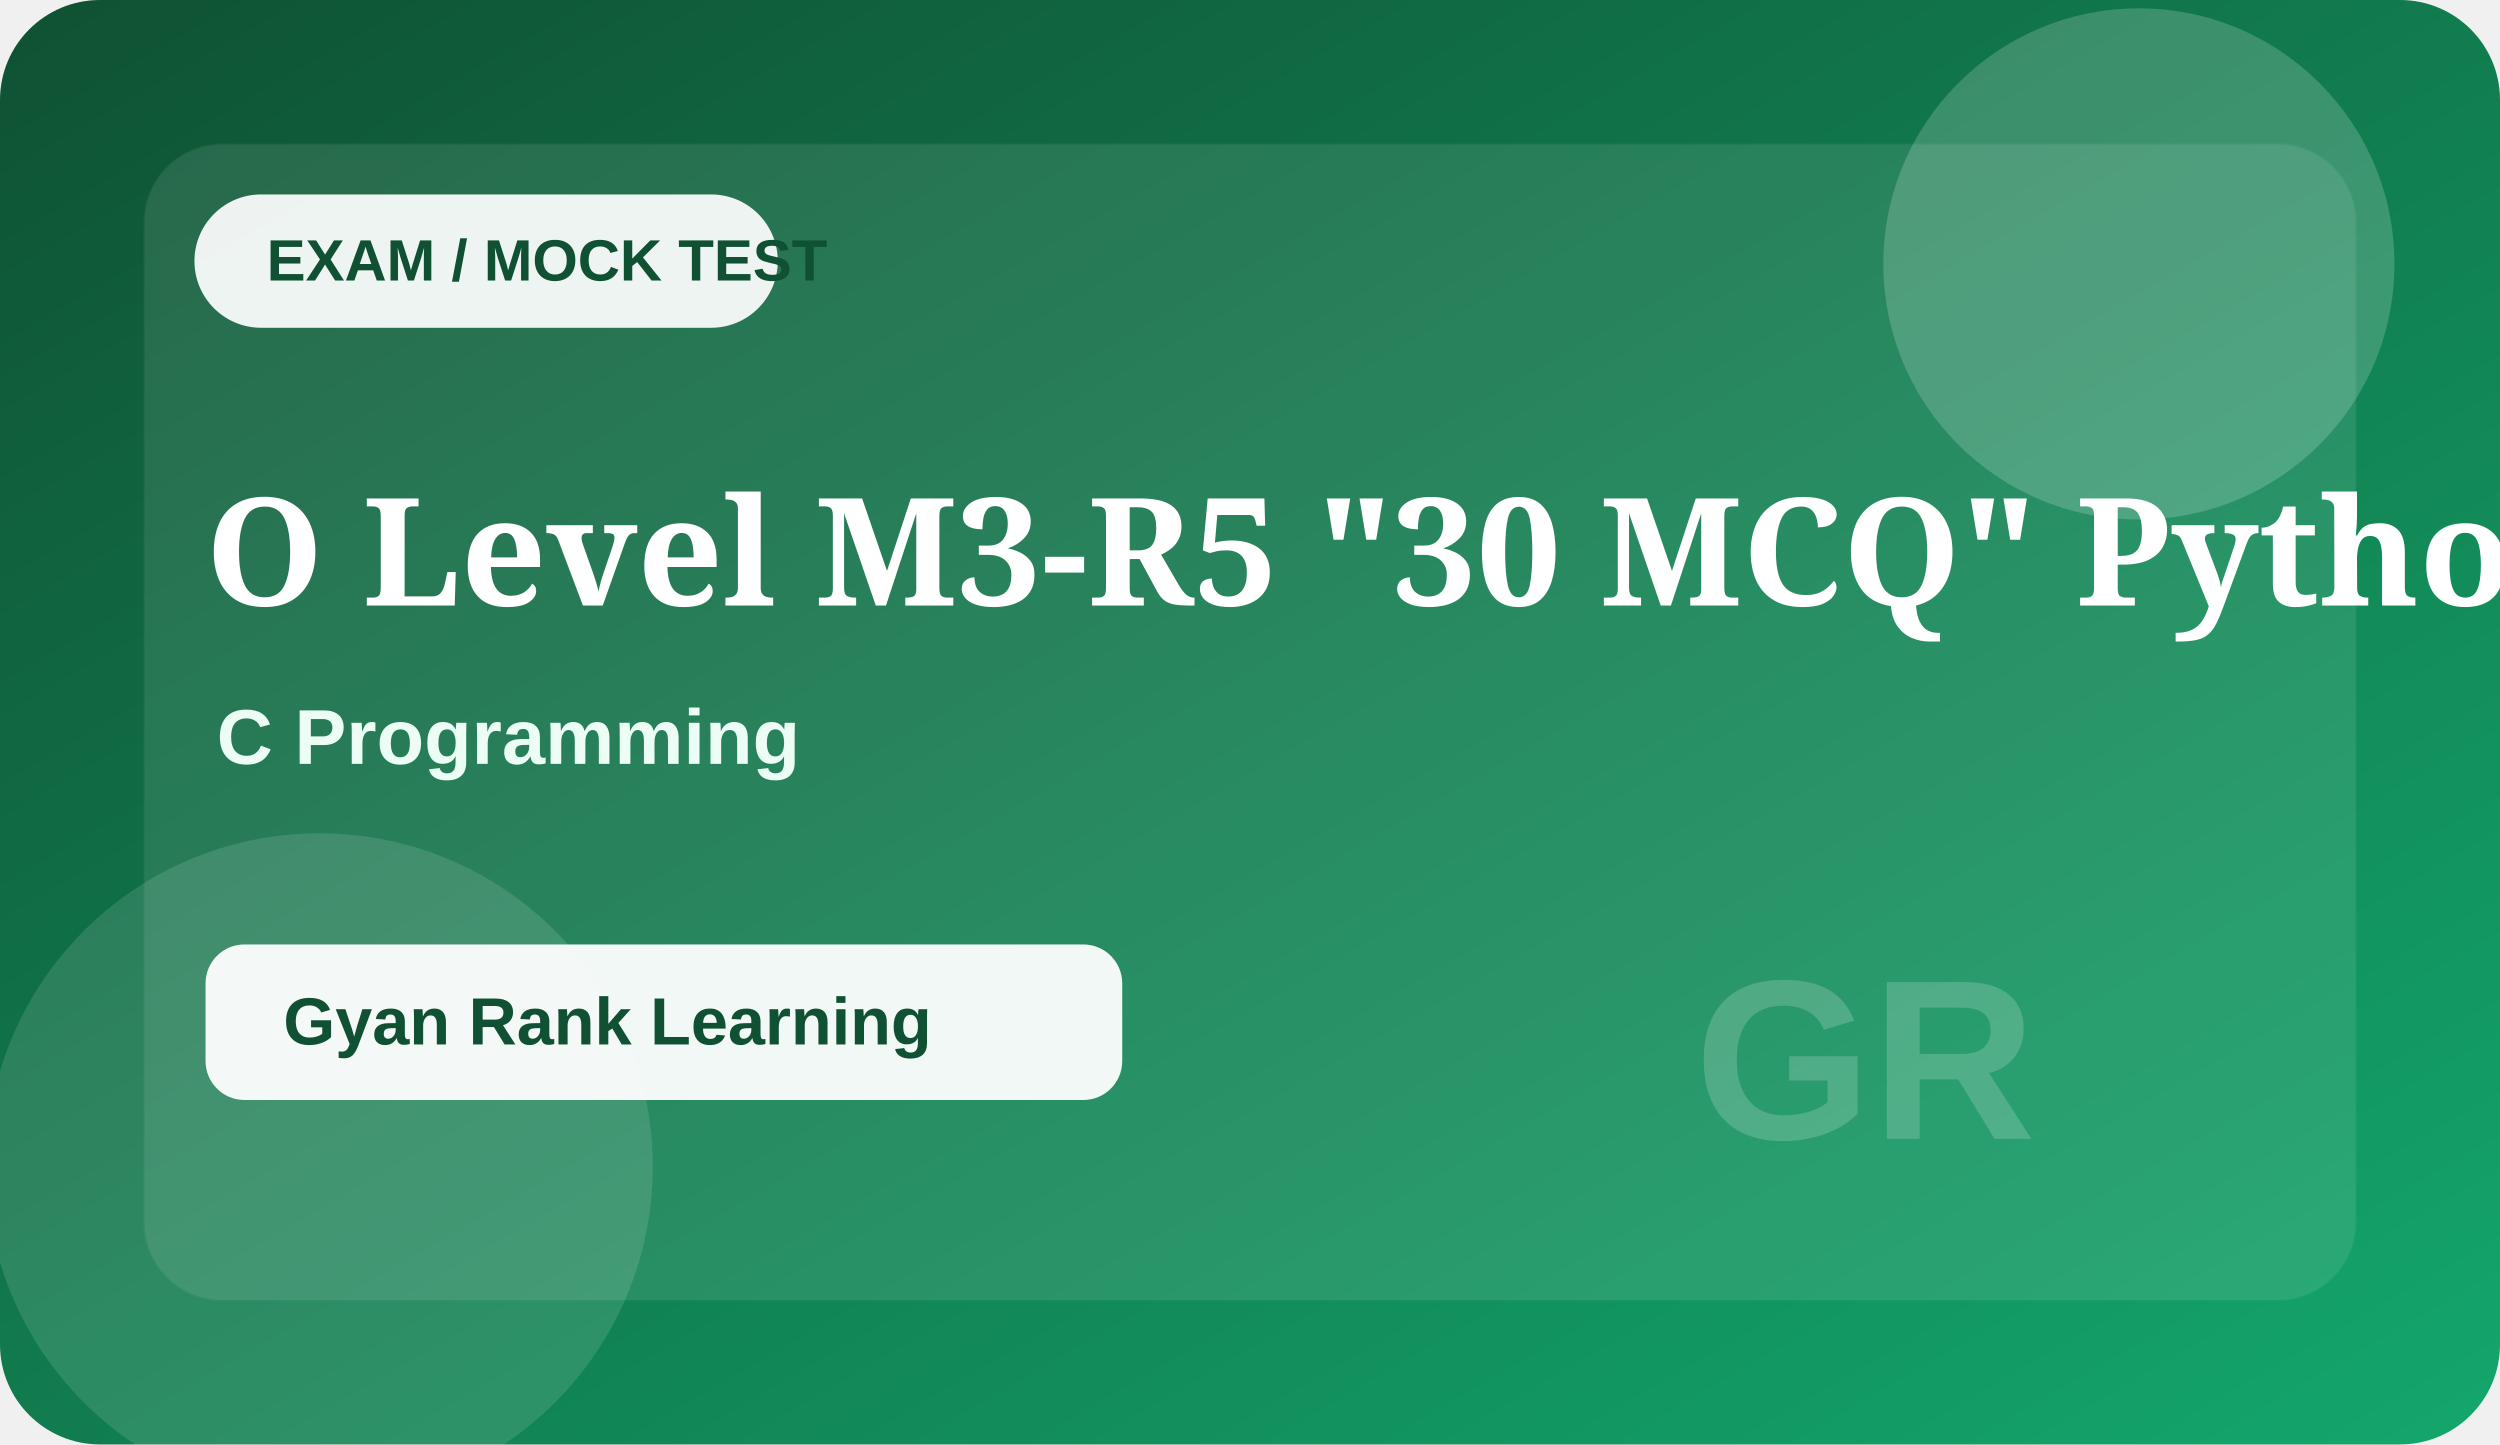
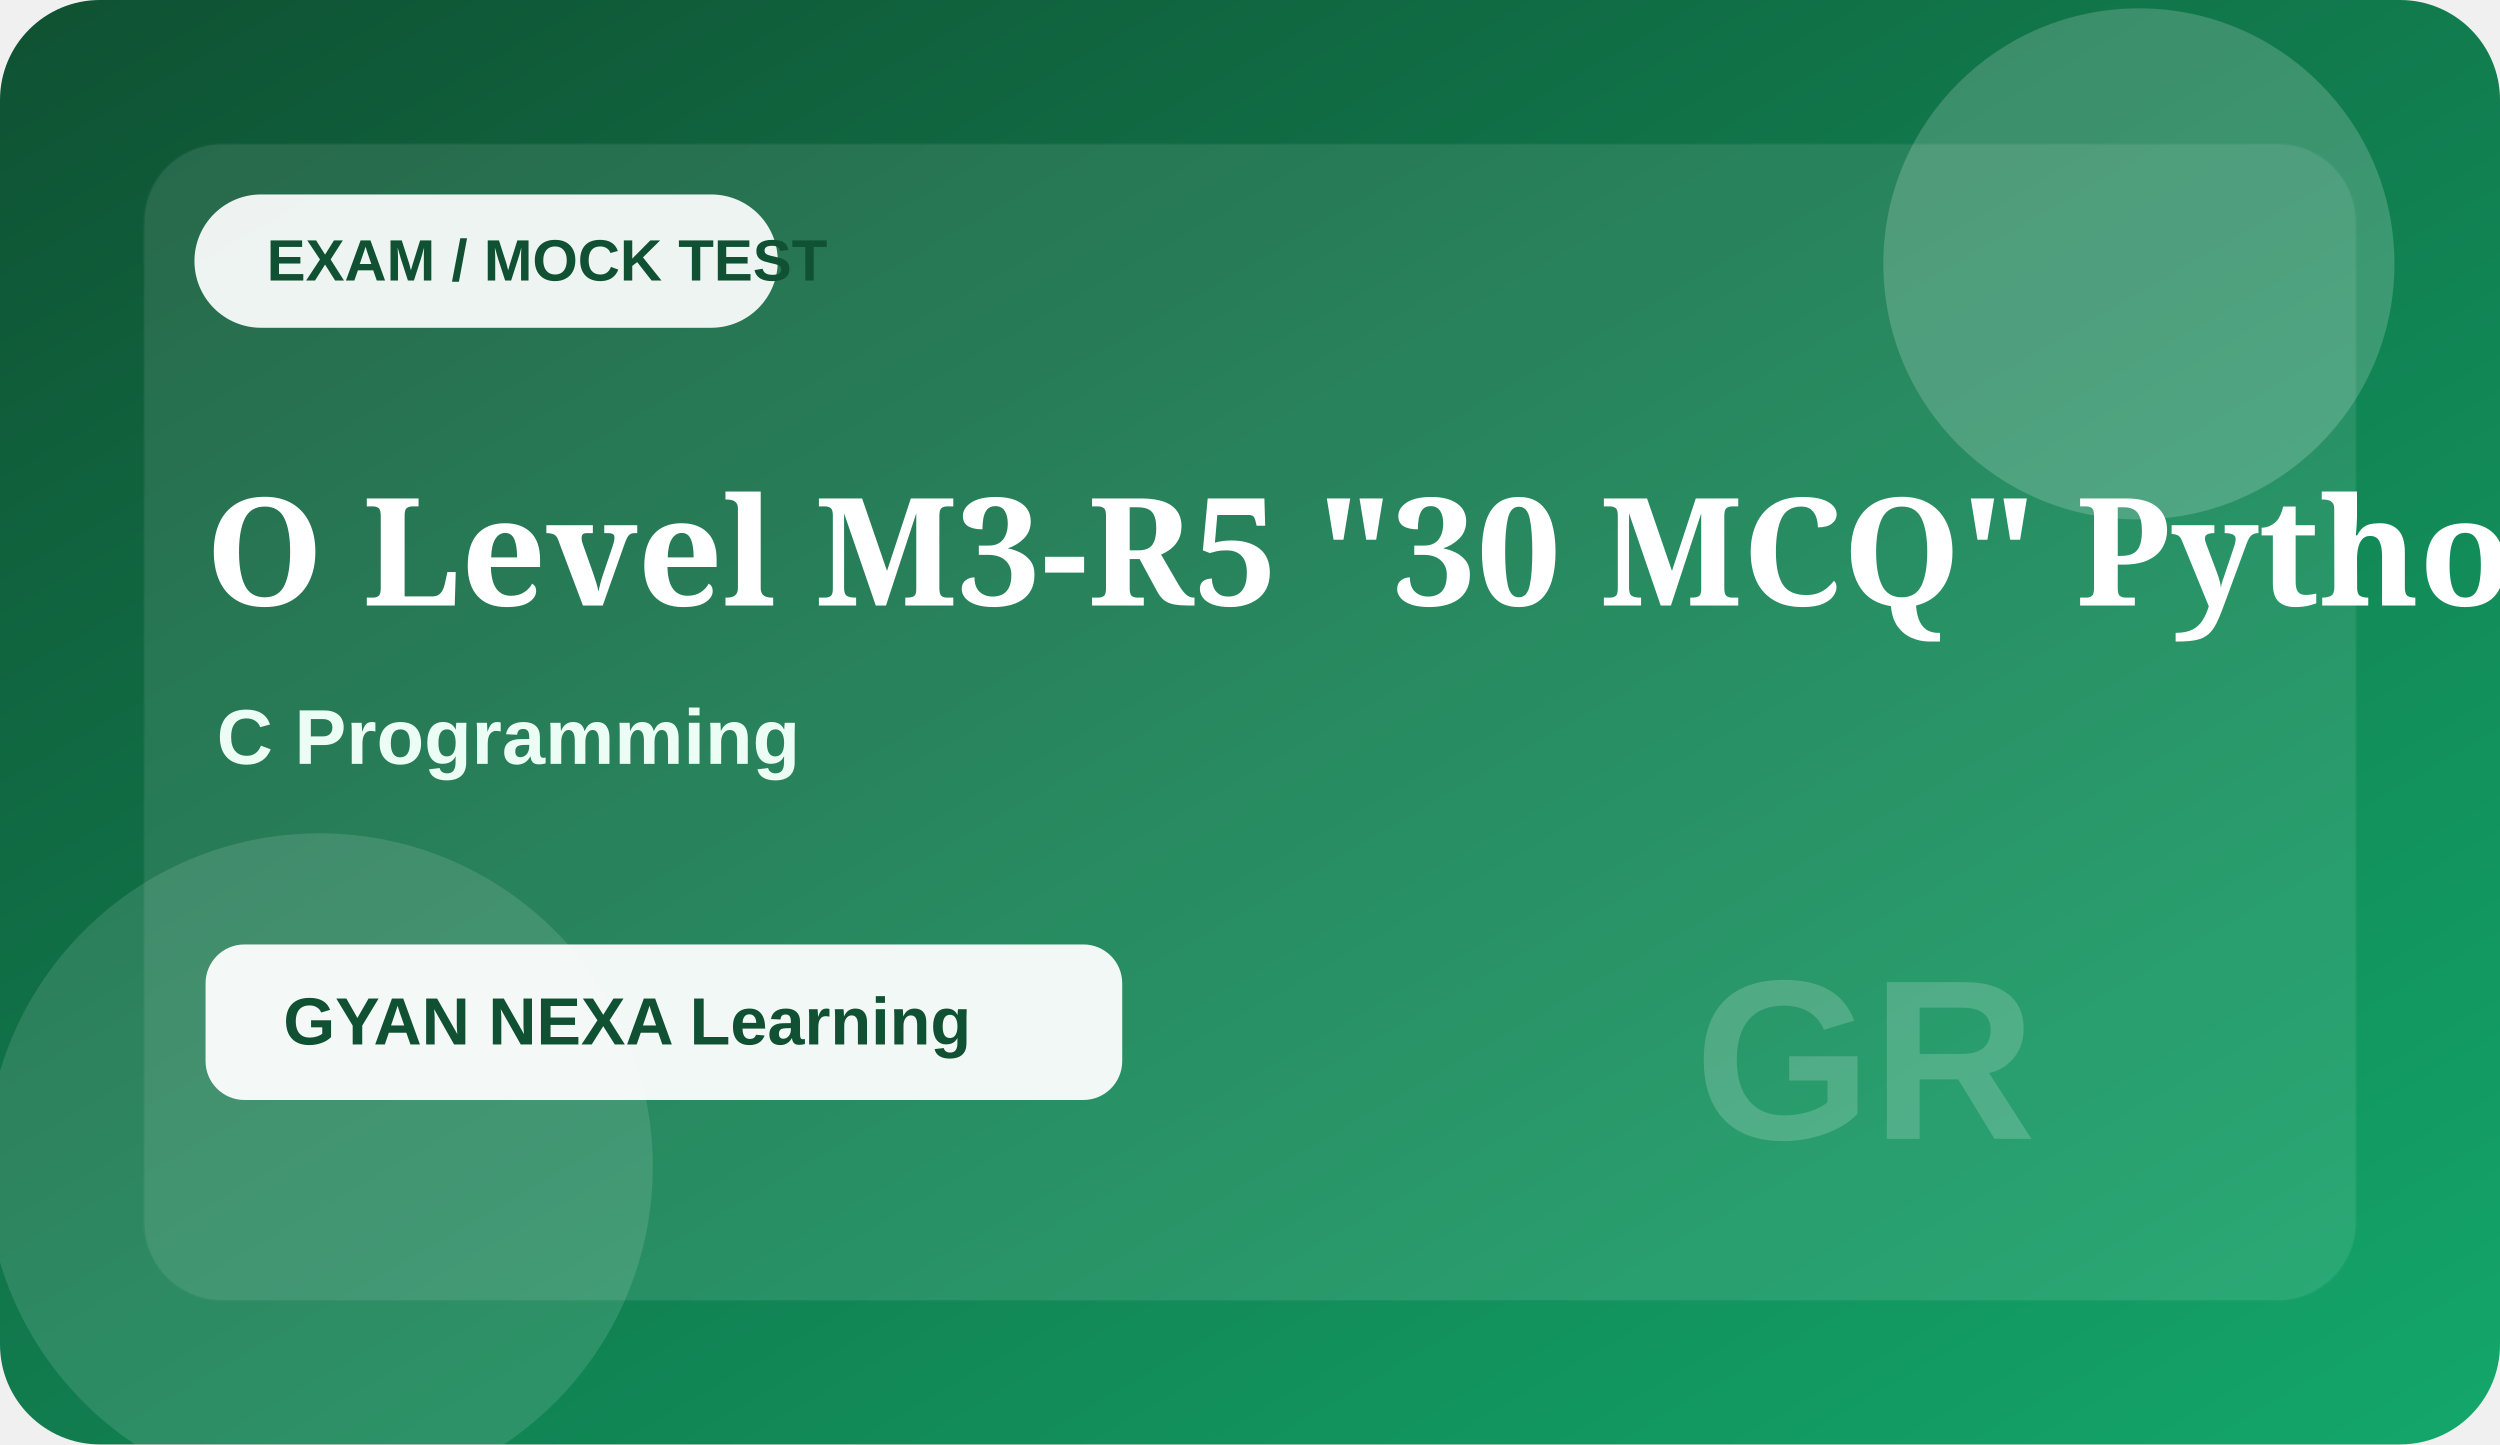
<svg xmlns="http://www.w3.org/2000/svg" width="900" height="520" viewBox="0 0 900 520">
  <defs>
    <linearGradient id="g" x1="0" y1="0" x2="1" y2="1">
      <stop stop-color="#0f5132" />
      <stop offset="1" stop-color="#13a76b" />
    </linearGradient>
  </defs>
  <rect width="900" height="520" rx="36" fill="url(#g)" />
  <circle cx="770" cy="95" r="92" fill="#ffffff" opacity=".18" />
  <circle cx="115" cy="420" r="120" fill="#ffffff" opacity=".12" />
  <rect x="52" y="52" width="796" height="416" rx="28" fill="#ffffff" opacity=".10" stroke="#ffffff" stroke-opacity=".28" />
  <rect x="70" y="70" width="210" height="48" rx="24" fill="#ffffff" opacity=".92" />
  <text x="96" y="101" font-family="Arial, sans-serif" font-size="21" font-weight="800" fill="#0f5132">EXAM / MOCK TEST</text>
  <text x="74" y="218" font-family="Georgia, serif" font-size="54" font-weight="800" fill="#ffffff">O Level M3-R5 "30 MCQ" Python Practice SET</text>
  <text x="78" y="275" font-family="Arial, sans-serif" font-size="28" font-weight="700" fill="#ecfdf5">C Programming</text>
  <rect x="74" y="340" width="330" height="56" rx="14" fill="#ffffff" opacity=".94" />
-   <text x="102" y="376" font-family="Arial, sans-serif" font-size="24" font-weight="800" fill="#0f5132">Gyan Rank Learning</text>
+   <text x="102" y="376" font-family="Arial, sans-serif" font-size="24" font-weight="800" fill="#0f5132">GYAN NEXA Learning</text>
  <text x="610" y="410" font-family="Arial, sans-serif" font-size="82" font-weight="900" fill="#ffffff" opacity=".18">GR</text>
</svg>
